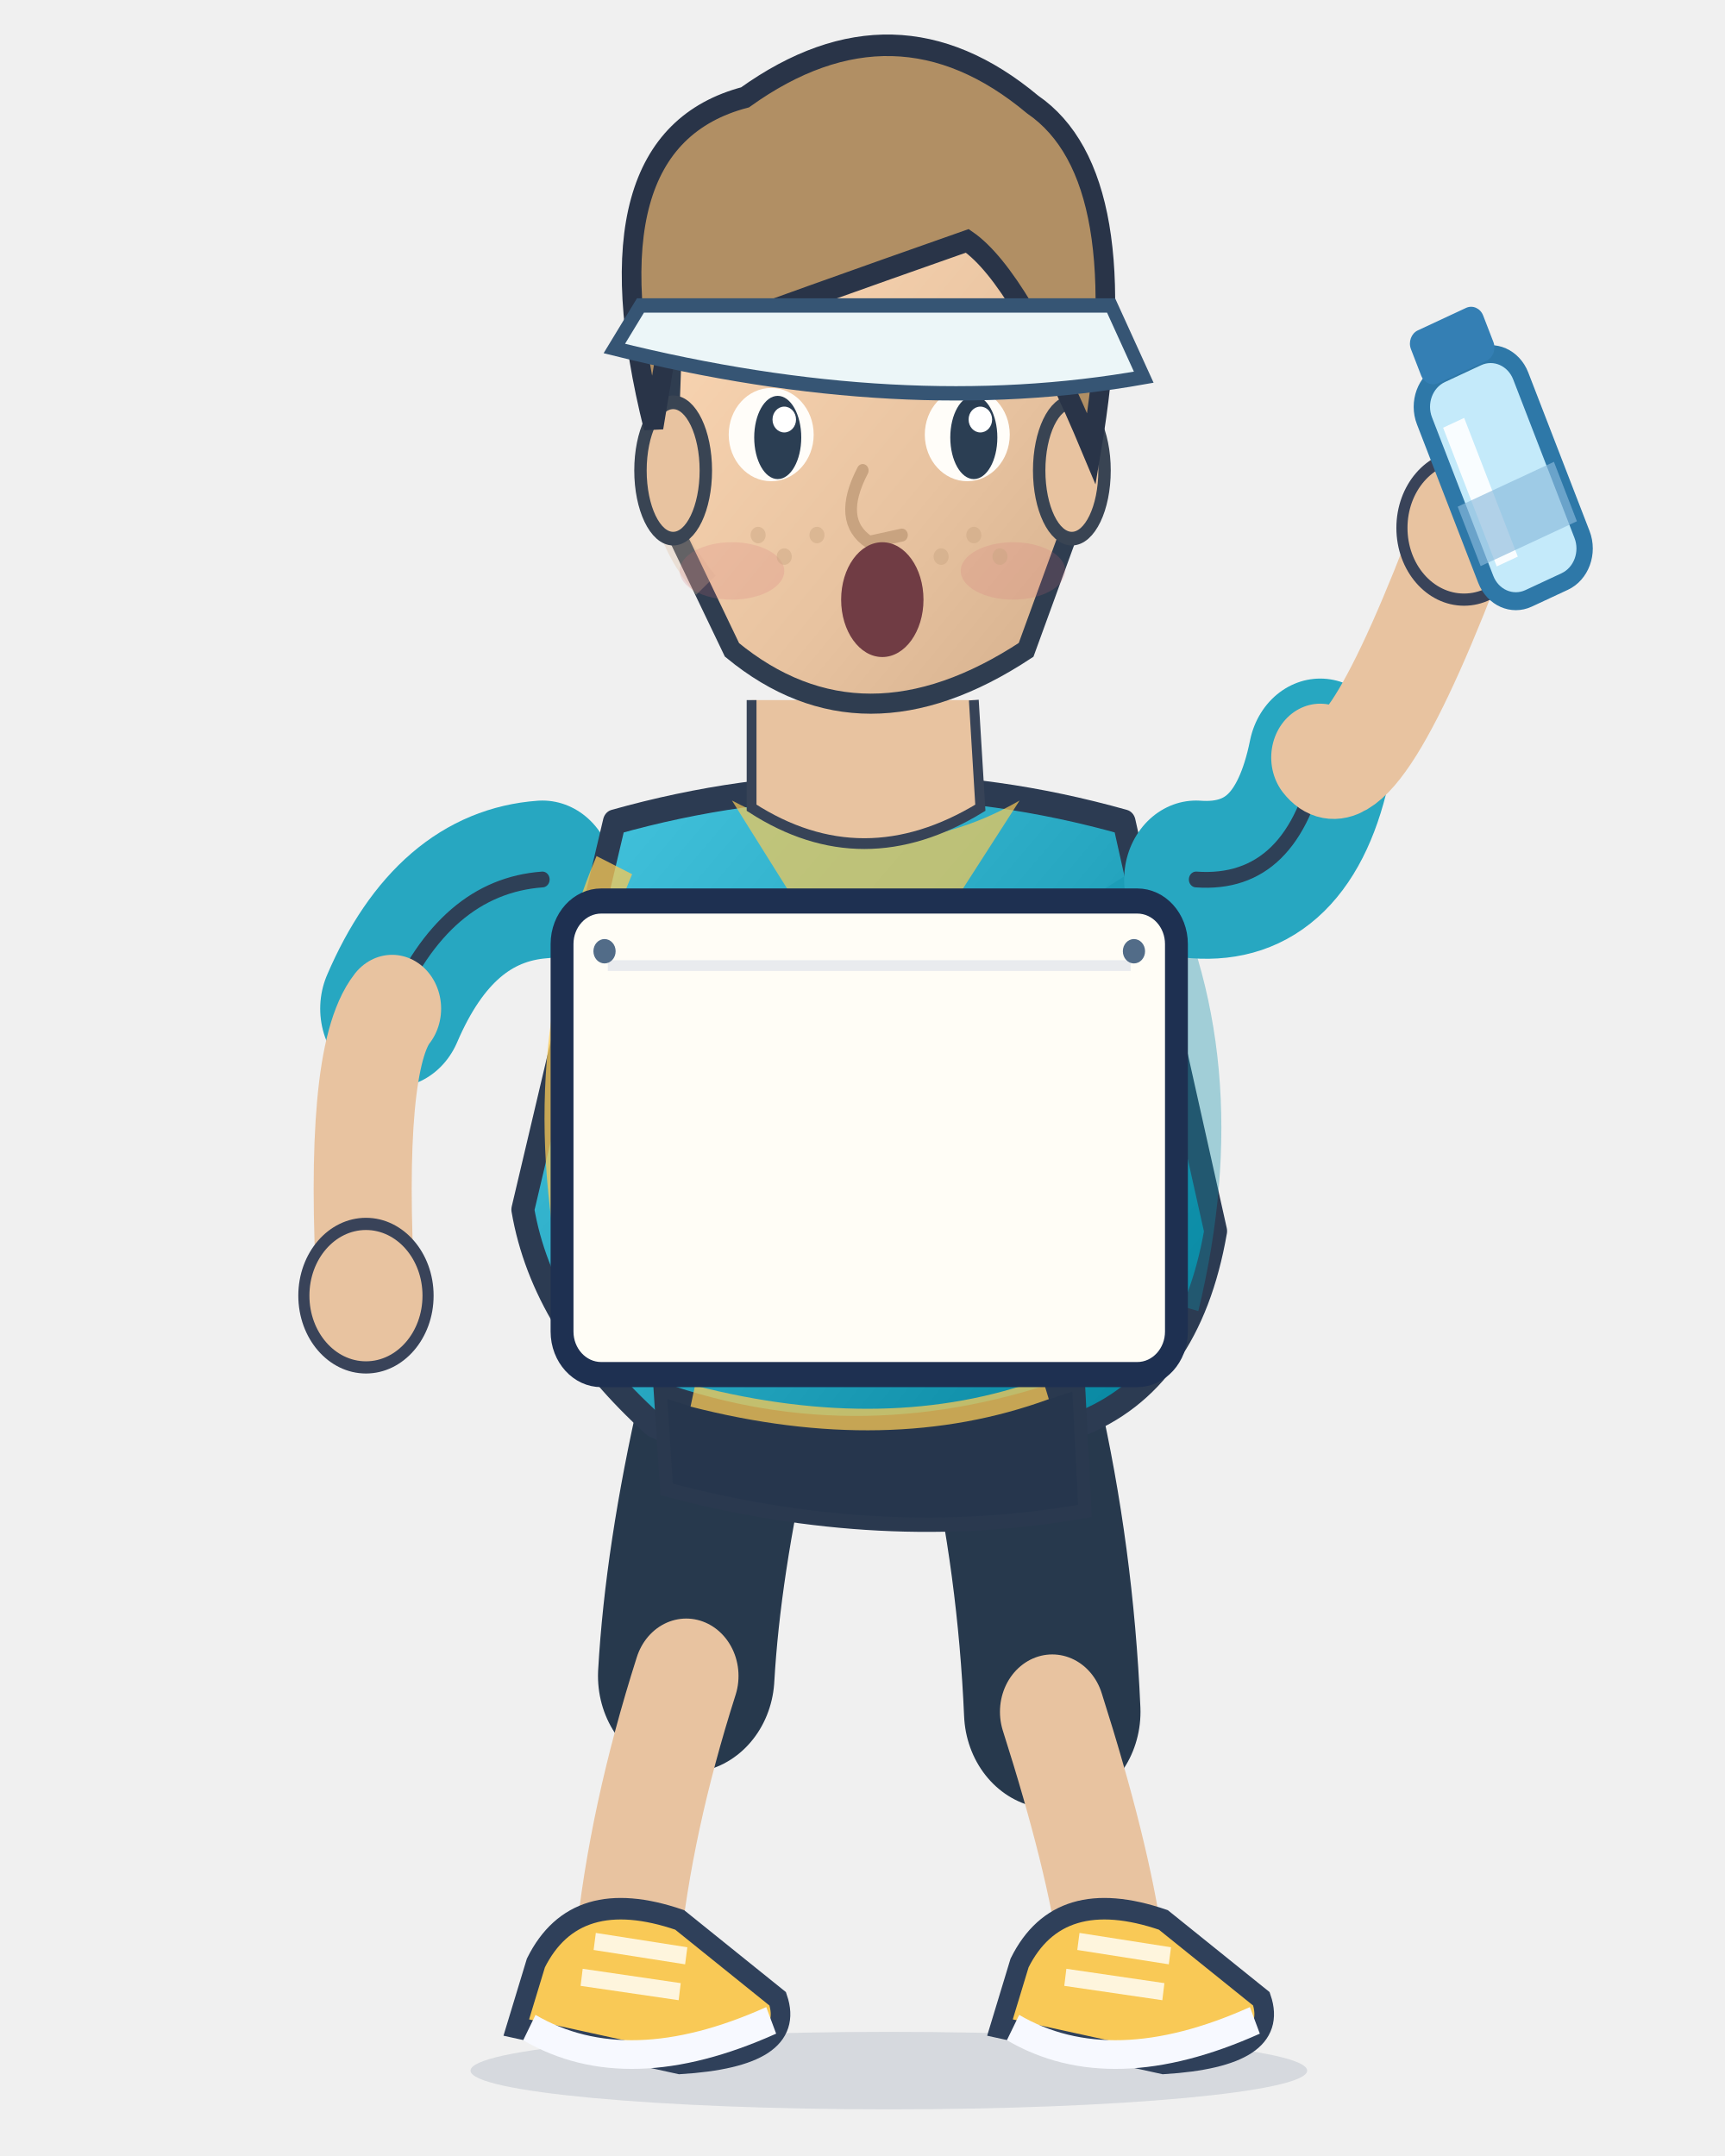
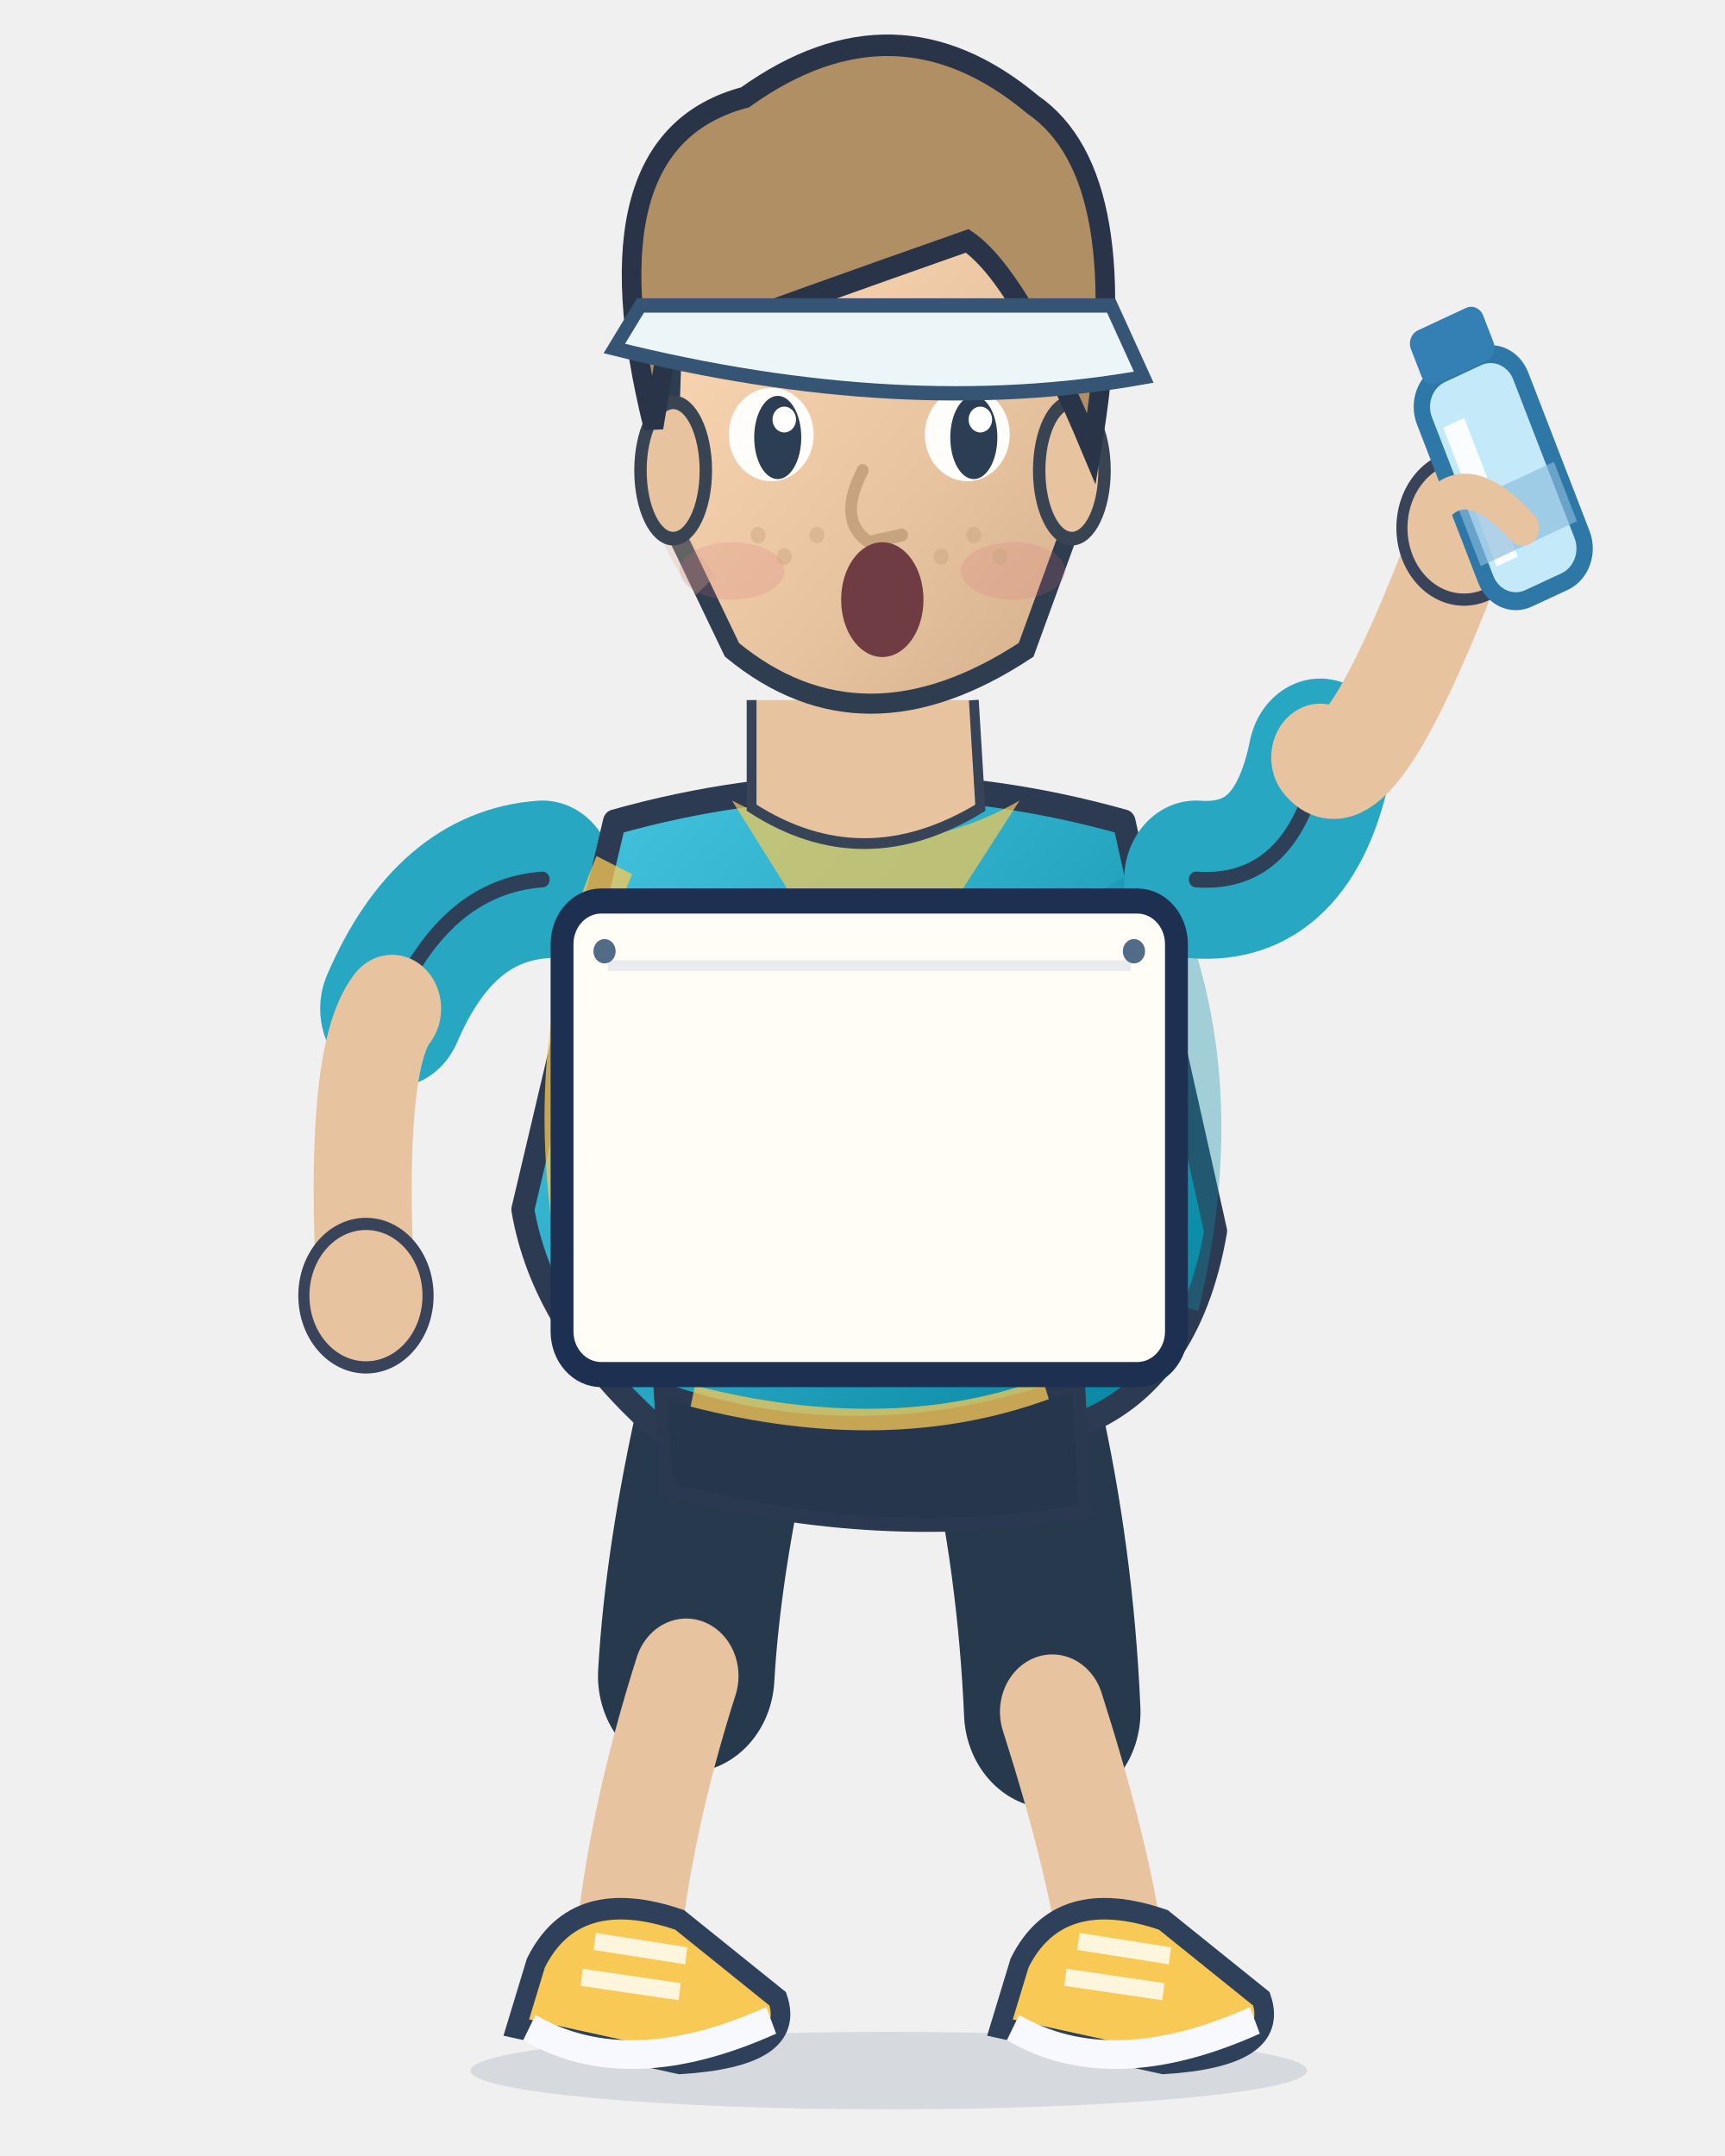
<svg xmlns="http://www.w3.org/2000/svg" width="256" height="320" viewBox="0 0 256 320" role="img" aria-label="SnackDash original adult runner body_14 receive">
  <defs>
    <linearGradient id="skin_13" x1="0" y1="0" x2=".9" y2="1">
      <stop offset="0" stop-color="#ffdbb8" />
      <stop offset=".65" stop-color="#e8c3a0" />
      <stop offset="1" stop-color="#d6b18e" />
    </linearGradient>
    <linearGradient id="shirt_13" x1="0" y1="0" x2=".94" y2=".8">
      <stop offset="0" stop-color="#46c6e0" />
      <stop offset=".56" stop-color="#27A7C1" />
      <stop offset="1" stop-color="#0989a3" />
    </linearGradient>
  </defs>
  <g id="character_anchor" transform="translate(129 302) scale(0.97 1.065) translate(-129 -302)">
    <ellipse cx="132" cy="307" rx="64" ry="5.4" fill="#273F61" opacity=".13" />
    <g id="legs">
      <g id="leg_left">
        <path d="M107 216 Q102 236 101 252" stroke="#27394D" stroke-width="27" stroke-linecap="round" fill="none" />
        <path d="M101 252 Q94 272 92 290" stroke="#e8c3a0" stroke-width="16" stroke-linecap="round" fill="none" />
        <g>
          <path d="M78 292 Q84 281 100 286 L115 297 Q118 305 100 306 L75 301Z" fill="#F9C956" stroke="#2F405A" stroke-width="3" />
          <path d="M77 301 Q92 309 114 300" stroke="#F7F9FF" stroke-width="4" fill="none" />
          <path d="M85 294 L100 296 M87 289 L101 291" stroke="#FFFDF4" stroke-width="2.4" opacity=".85" />
        </g>
      </g>
      <g id="leg_right">
        <path d="M151 216 Q156 236 157 257" stroke="#27394D" stroke-width="27" stroke-linecap="round" fill="none" />
        <path d="M157 257 Q164 277 166 290" stroke="#e8c3a0" stroke-width="16" stroke-linecap="round" fill="none" />
        <g>
          <path d="M152 292 Q158 281 174 286 L189 297 Q192 305 174 306 L149 301Z" fill="#F9C956" stroke="#2F405A" stroke-width="3" />
          <path d="M151 301 Q166 309 188 300" stroke="#F7F9FF" stroke-width="4" fill="none" />
          <path d="M159 294 L174 296 M161 289 L175 291" stroke="#FFFDF4" stroke-width="2.4" opacity=".85" />
        </g>
      </g>
    </g>
    <g id="arm_left">
      <path d="M79 141 Q64 142 56 159" stroke="#27A7C1" stroke-width="22" stroke-linecap="round" fill="none" />
      <path d="M79 141 Q64 142 56 159" stroke="#2E4057" stroke-width="2.2" stroke-linecap="round" fill="none" />
      <path d="M56 159 Q50 166 52 199" stroke="#e8c3a0" stroke-width="15" stroke-linecap="round" fill="none" />
      <ellipse cx="52" cy="199" rx="9.5" ry="10" fill="#e8c3a0" stroke="#394359" stroke-width="1.7" />
    </g>
    <g id="torso">
      <path d="M90 133 Q129 123 168 133 L182 190 Q178 211 161 217 Q129 231 96 217 Q79 203 76 187Z" fill="url(#shirt_13)" stroke="#2C3B52" stroke-width="3.5" stroke-linejoin="round" />
      <path d="M90 139 Q77 167 86 201" stroke="#F9C956" stroke-width="6" opacity=".75" fill="none" />
      <path d="M169 140 Q184 166 175 200" stroke="#0e8ea8" stroke-width="9" opacity=".35" fill="none" />
      <path d="M108 130 L119 146 L140 147 L152 130 Q131 141 108 130Z" fill="#F9C956" opacity=".7" />
      <path d="M114 129 Q128 139 144 129" stroke="#2B3D50" stroke-width="3" fill="none" />
      <path d="M97 212 Q128 222 161 211 L162 229 Q131 234 98 226Z" fill="#26364D" stroke="#2A394F" stroke-width="2" />
      <path d="M102 213 Q132 220 156 212" stroke="#F9C956" stroke-width="3" fill="none" opacity=".75" />
      <path d="M111 116 L111 131 Q128 141 146 131 L145 116" fill="#e8c3a0" stroke="#374357" stroke-width="1.5" />
    </g>
    <g id="hair_back" />
    <g id="face">
      <path d="M99 65 Q100 43 120 39 Q145 33 159 48 L163 84 L153 109 Q128 124 108 109 L98 90Z" fill="url(#skin_13)" stroke="#2F3D50" stroke-width="2.8" />
      <path d="M106 60 Q112 48 120 45" stroke="#ffdab7" stroke-width="4" opacity=".4" fill="none" />
      <path d="M100 83 Q95 90 104 100" stroke="#dfba97" stroke-width="4" opacity=".3" fill="none" />
      <ellipse cx="99" cy="84" rx="5" ry="9.5" fill="#e8c3a0" stroke="#394453" stroke-width="1.9" />
      <ellipse cx="160" cy="84" rx="5" ry="9.5" fill="#e8c3a0" stroke="#394453" stroke-width="1.9" />
      <path d="M106 67 Q114 66 121 68" fill="none" stroke="#c8a380" stroke-width="3" stroke-linecap="round" />
      <ellipse cx="114" cy="79" rx="6.5" ry="6.5" fill="#FFFDF9" />
      <ellipse cx="115" cy="79.4" rx="3.6" ry="5.8" fill="#2B3E53" />
      <circle cx="116" cy="76.9" r="1.8" fill="white" />
      <path d="M136 67 Q144 66 151 68" fill="none" stroke="#c8a380" stroke-width="3" stroke-linecap="round" />
      <ellipse cx="144" cy="79" rx="6.5" ry="6.5" fill="#FFFDF9" />
      <ellipse cx="145" cy="79.4" rx="3.6" ry="5.8" fill="#2B3E53" />
      <circle cx="146" cy="76.9" r="1.8" fill="white" />
      <path d="M128 84 Q124 91 129 94 L134 93" stroke="#c8a380" stroke-width="1.8" fill="none" stroke-linecap="round" />
      <ellipse cx="108" cy="98" rx="8" ry="4" fill="#D56876" opacity=".18" />
      <ellipse cx="151" cy="98" rx="8" ry="4" fill="#D56876" opacity=".18" />
      <g fill="#c8a380" opacity=".45">
        <circle cx="112" cy="93" r="1.15" />
        <circle cx="116" cy="96" r="1.15" />
        <circle cx="121" cy="93" r="1.15" />
        <circle cx="140" cy="96" r="1.15" />
        <circle cx="145" cy="93" r="1.15" />
        <circle cx="149" cy="96" r="1.15" />
      </g>20s<ellipse cx="131" cy="102" rx="6.3" ry="8" fill="#703C44" />
    </g>
    <g id="hair" stroke-linecap="round">
      <path d="M96 78 Q85 38 110 32 Q133 17 154 33 Q170 43 163 81 Q152 57 144 52 Q119 60 98 67Z" fill="#B18F64" stroke="#293448" stroke-width="3" />
      <path d="M94 61 H166 L171 71 Q134 77 90 67Z" fill="#ECF6F8" stroke="#365574" stroke-width="2" />
    </g>
    <g id="arm_right">
      <path d="M179 141 Q194 142 198 124" stroke="#27A7C1" stroke-width="22" stroke-linecap="round" fill="none" />
      <path d="M179 141 Q194 142 198 124" stroke="#2E4057" stroke-width="2.2" stroke-linecap="round" fill="none" />
      <path d="M198 124 Q204 131 220 92" stroke="#e8c3a0" stroke-width="15" stroke-linecap="round" fill="none" />
      <ellipse cx="220" cy="92" rx="9.5" ry="10" fill="#e8c3a0" stroke="#394359" stroke-width="1.7" />
    </g>
    <g id="bib_blank" data-bib-rect="82,144,94,66">
      <rect id="bib_mask" x="82" y="144" width="94" height="66" rx="6" fill="#FFFDF6" stroke="#1E3051" stroke-width="3.5" />
      <path d="M89 153 H169" stroke="#D9DFE9" stroke-width="1.5" opacity=".58" />
      <circle cx="88.5" cy="151" r="1.7" fill="#526C88" />
      <circle cx="169.5" cy="151" r="1.7" fill="#526C88" />
    </g>
    <g id="accessories">
      <g id="received_supply" transform="translate(226 85) rotate(-23)">
        <rect x="-8" y="-17" width="16" height="34" rx="5" fill="#C4EAFA" stroke="#2E78A8" stroke-width="2.5" />
        <rect x="-6" y="-24" width="12" height="8" rx="2" fill="#347FB4" />
        <path d="M-4 -10 V11" stroke="#FFFFFF" stroke-width="3.5" opacity=".9" />
        <rect x="-8" y="1" width="16" height="9" fill="#8ABADB" opacity=".65" />
      </g>
-       <path id="grip_foreground" d="M215 88 Q221 79 230 91" fill="none" stroke="#000000" stroke-width="0" opacity="0" />
+       <path id="grip_foreground" d="M215 90 Q220 83 229 92" fill="none" stroke="#e8c3a0" stroke-width="5" stroke-linecap="round" />
    </g>
  </g>
</svg>
